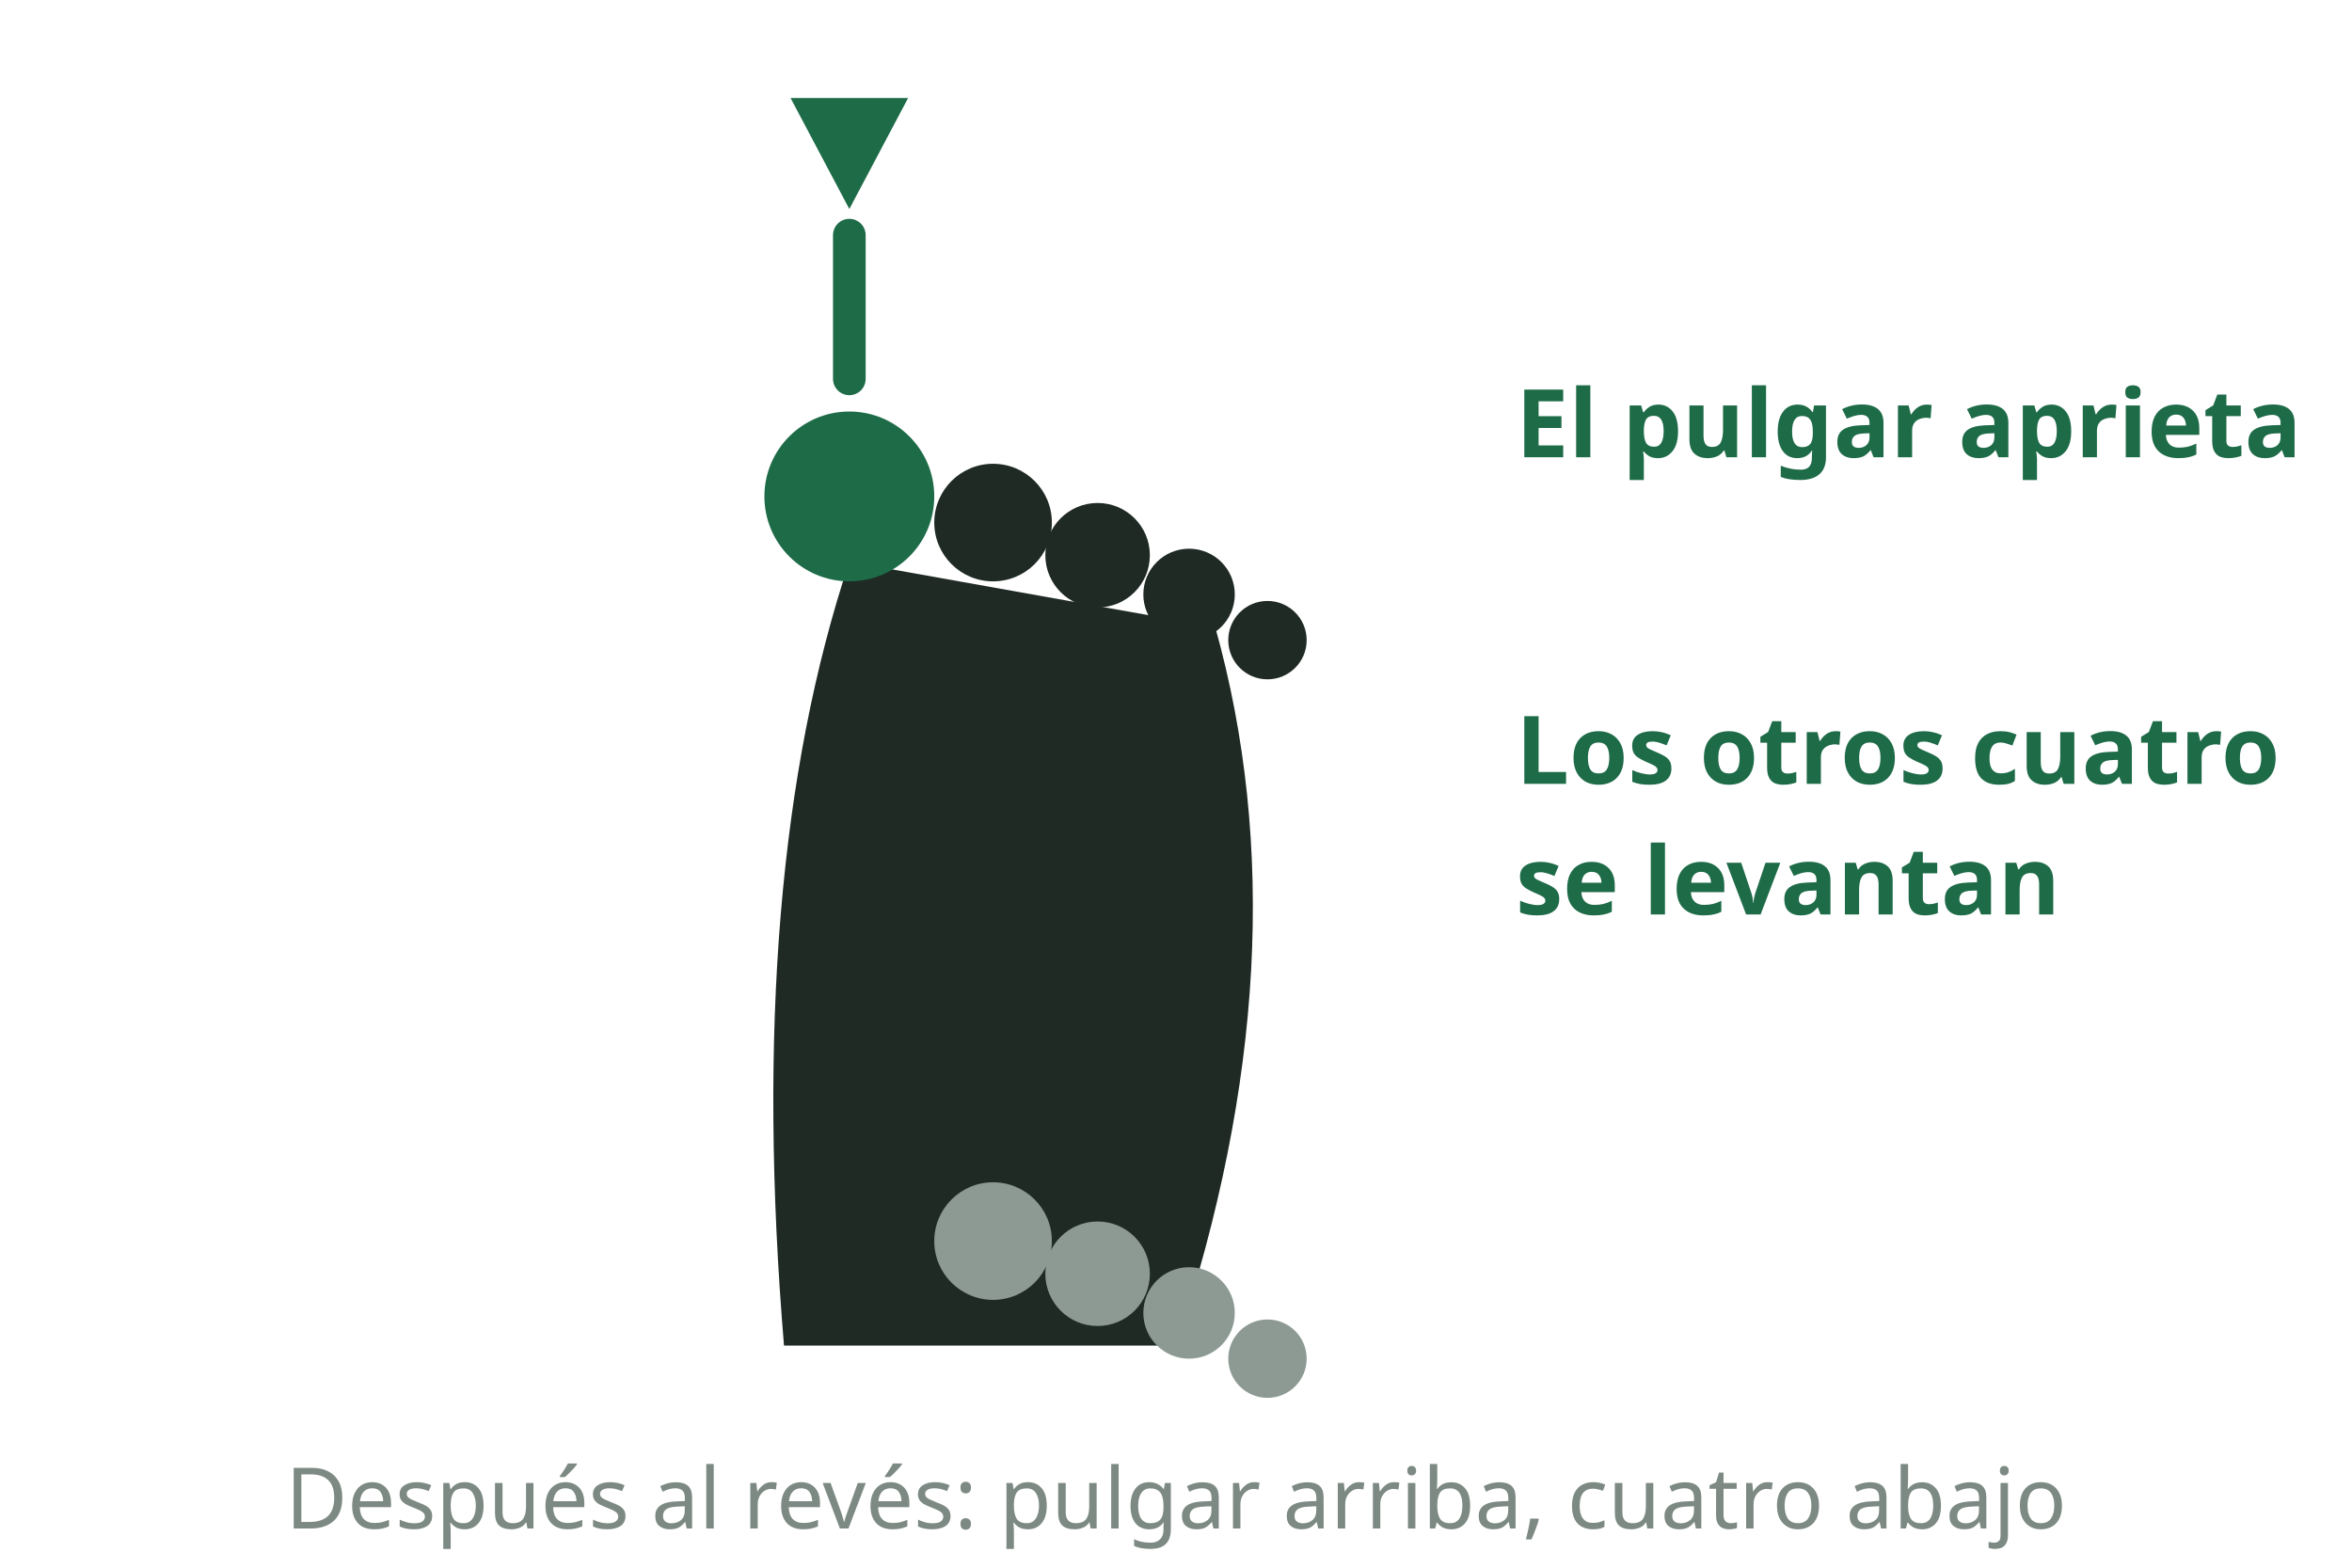
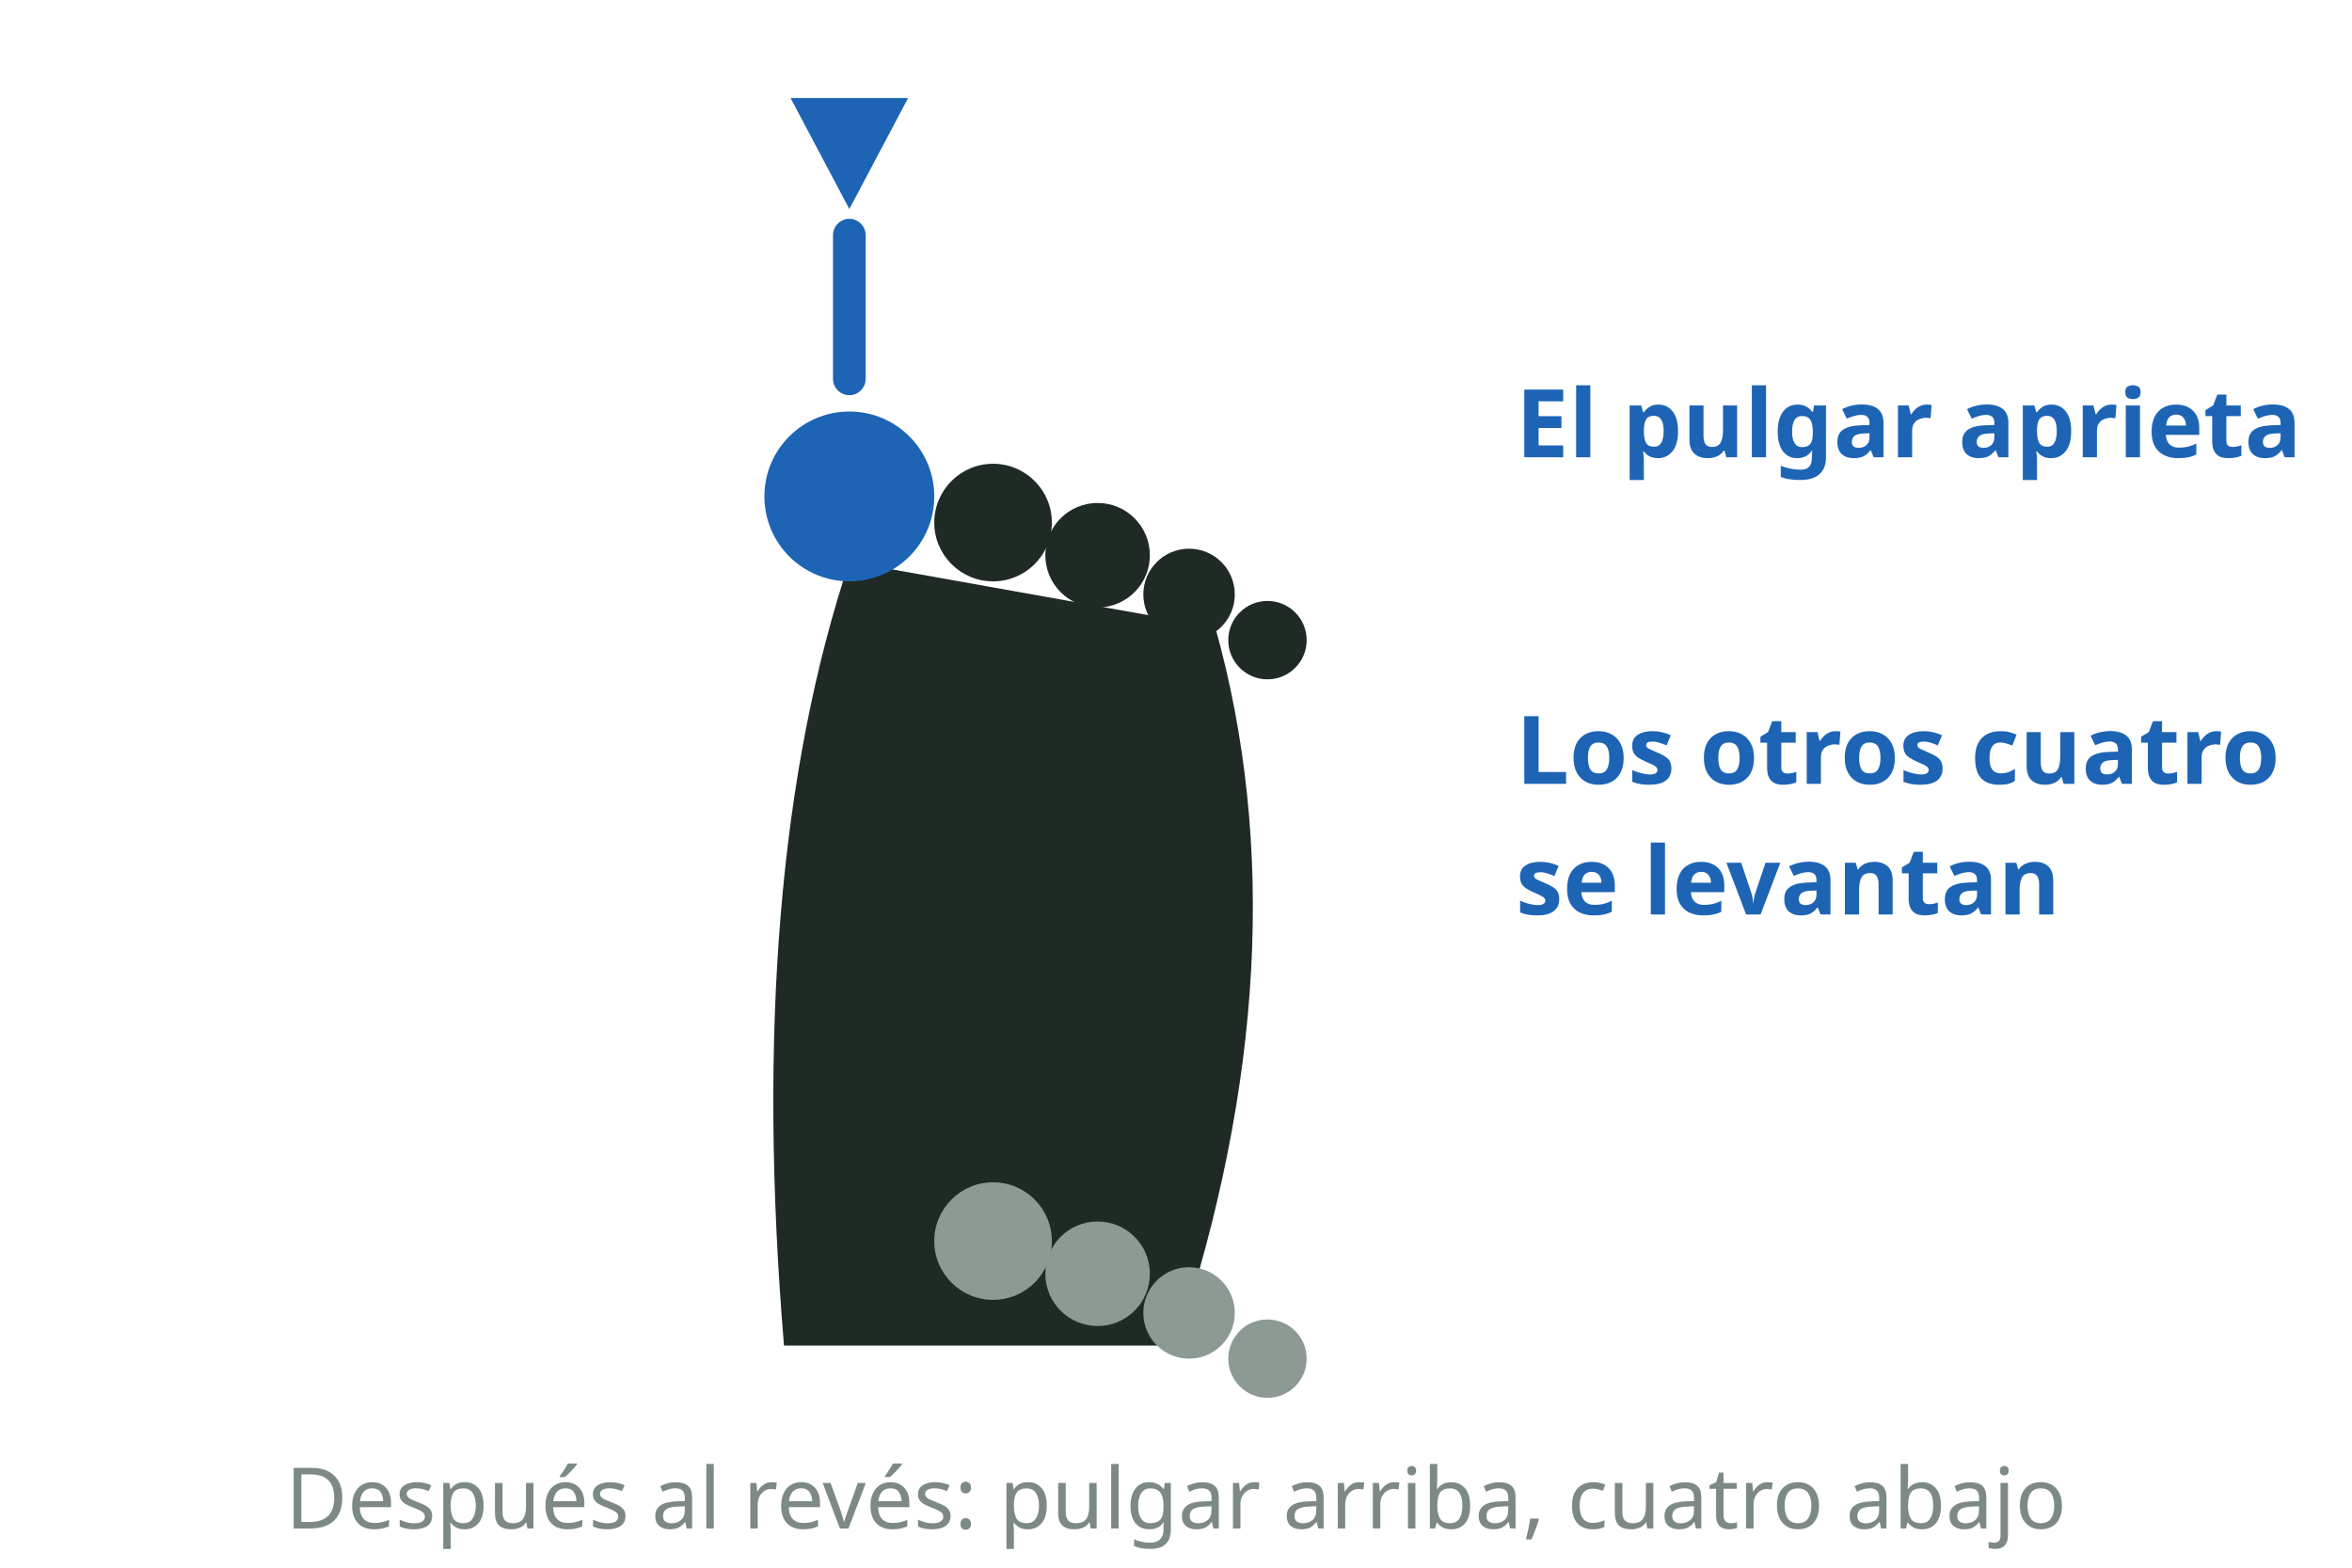
<svg xmlns="http://www.w3.org/2000/svg" viewBox="0 0 360 240" width="360" height="240" role="img" aria-label="El pulgar aprieta el suelo y los otros cuatro dedos se levantan">
  <style>
-     .izq { font: 700 14.5px system-ui, sans-serif; fill: #1E6B48; text-anchor: start }
-     .der { font: 700 14.5px system-ui, sans-serif; fill: #1E6B48; text-anchor: end }
-     .cen { font: 700 14.5px system-ui, sans-serif; fill: #1E6B48; text-anchor: middle }
+     .izq { font: 700 14.5px system-ui, sans-serif; fill: #1D64B5; text-anchor: start }
+     .der { font: 700 14.5px system-ui, sans-serif; fill: #1D64B5; text-anchor: end }
+     .cen { font: 700 14.5px system-ui, sans-serif; fill: #1D64B5; text-anchor: middle }
    .mal { font: 700 14.5px system-ui, sans-serif; fill: #c4634f; text-anchor: middle }
    .pie { font: 400 13px system-ui, sans-serif; fill: #7d8a83; text-anchor: middle }
  </style>
  <path d="M120 206 Q114 134.0 130 86 L186 96 Q200 146.0 180 206 Z" fill="#1f2a24" />
-   <circle cx="130" cy="76" r="13" fill="#1E6B48" />
+   <circle cx="130" cy="76" r="13" fill="#1D64B5" />
  <circle cx="152" cy="80" r="9" fill="#1f2a24" />
  <circle cx="168" cy="85" r="8" fill="#1f2a24" />
  <circle cx="182" cy="91" r="7" fill="#1f2a24" />
  <circle cx="194" cy="98" r="6" fill="#1f2a24" />
  <circle cx="152" cy="190" r="9" fill="#8d9a93" />
  <circle cx="168" cy="195" r="8" fill="#8d9a93" />
  <circle cx="182" cy="201" r="7" fill="#8d9a93" />
  <circle cx="194" cy="208" r="6" fill="#8d9a93" />
-   <path d="M130 58 L130 36" stroke="#1E6B48" stroke-width="5" fill="none" stroke-linecap="round" />
-   <path d="M130 32 l-9 17 h18 z" fill="#1E6B48" transform="rotate(180 130 32)" />
+   <path d="M130 58 L130 36" stroke="#1D64B5" stroke-width="5" fill="none" stroke-linecap="round" />
+   <path d="M130 32 l-9 17 h18 z" fill="#1D64B5" transform="rotate(180 130 32)" />
  <text class="izq" x="232" y="70">El pulgar aprieta</text>
  <text class="izq" x="232" y="120">Los otros cuatro</text>
  <text class="izq" x="232" y="140">se levantan</text>
  <text class="pie" x="180" y="234">Después al revés: pulgar arriba, cuatro abajo</text>
</svg>
